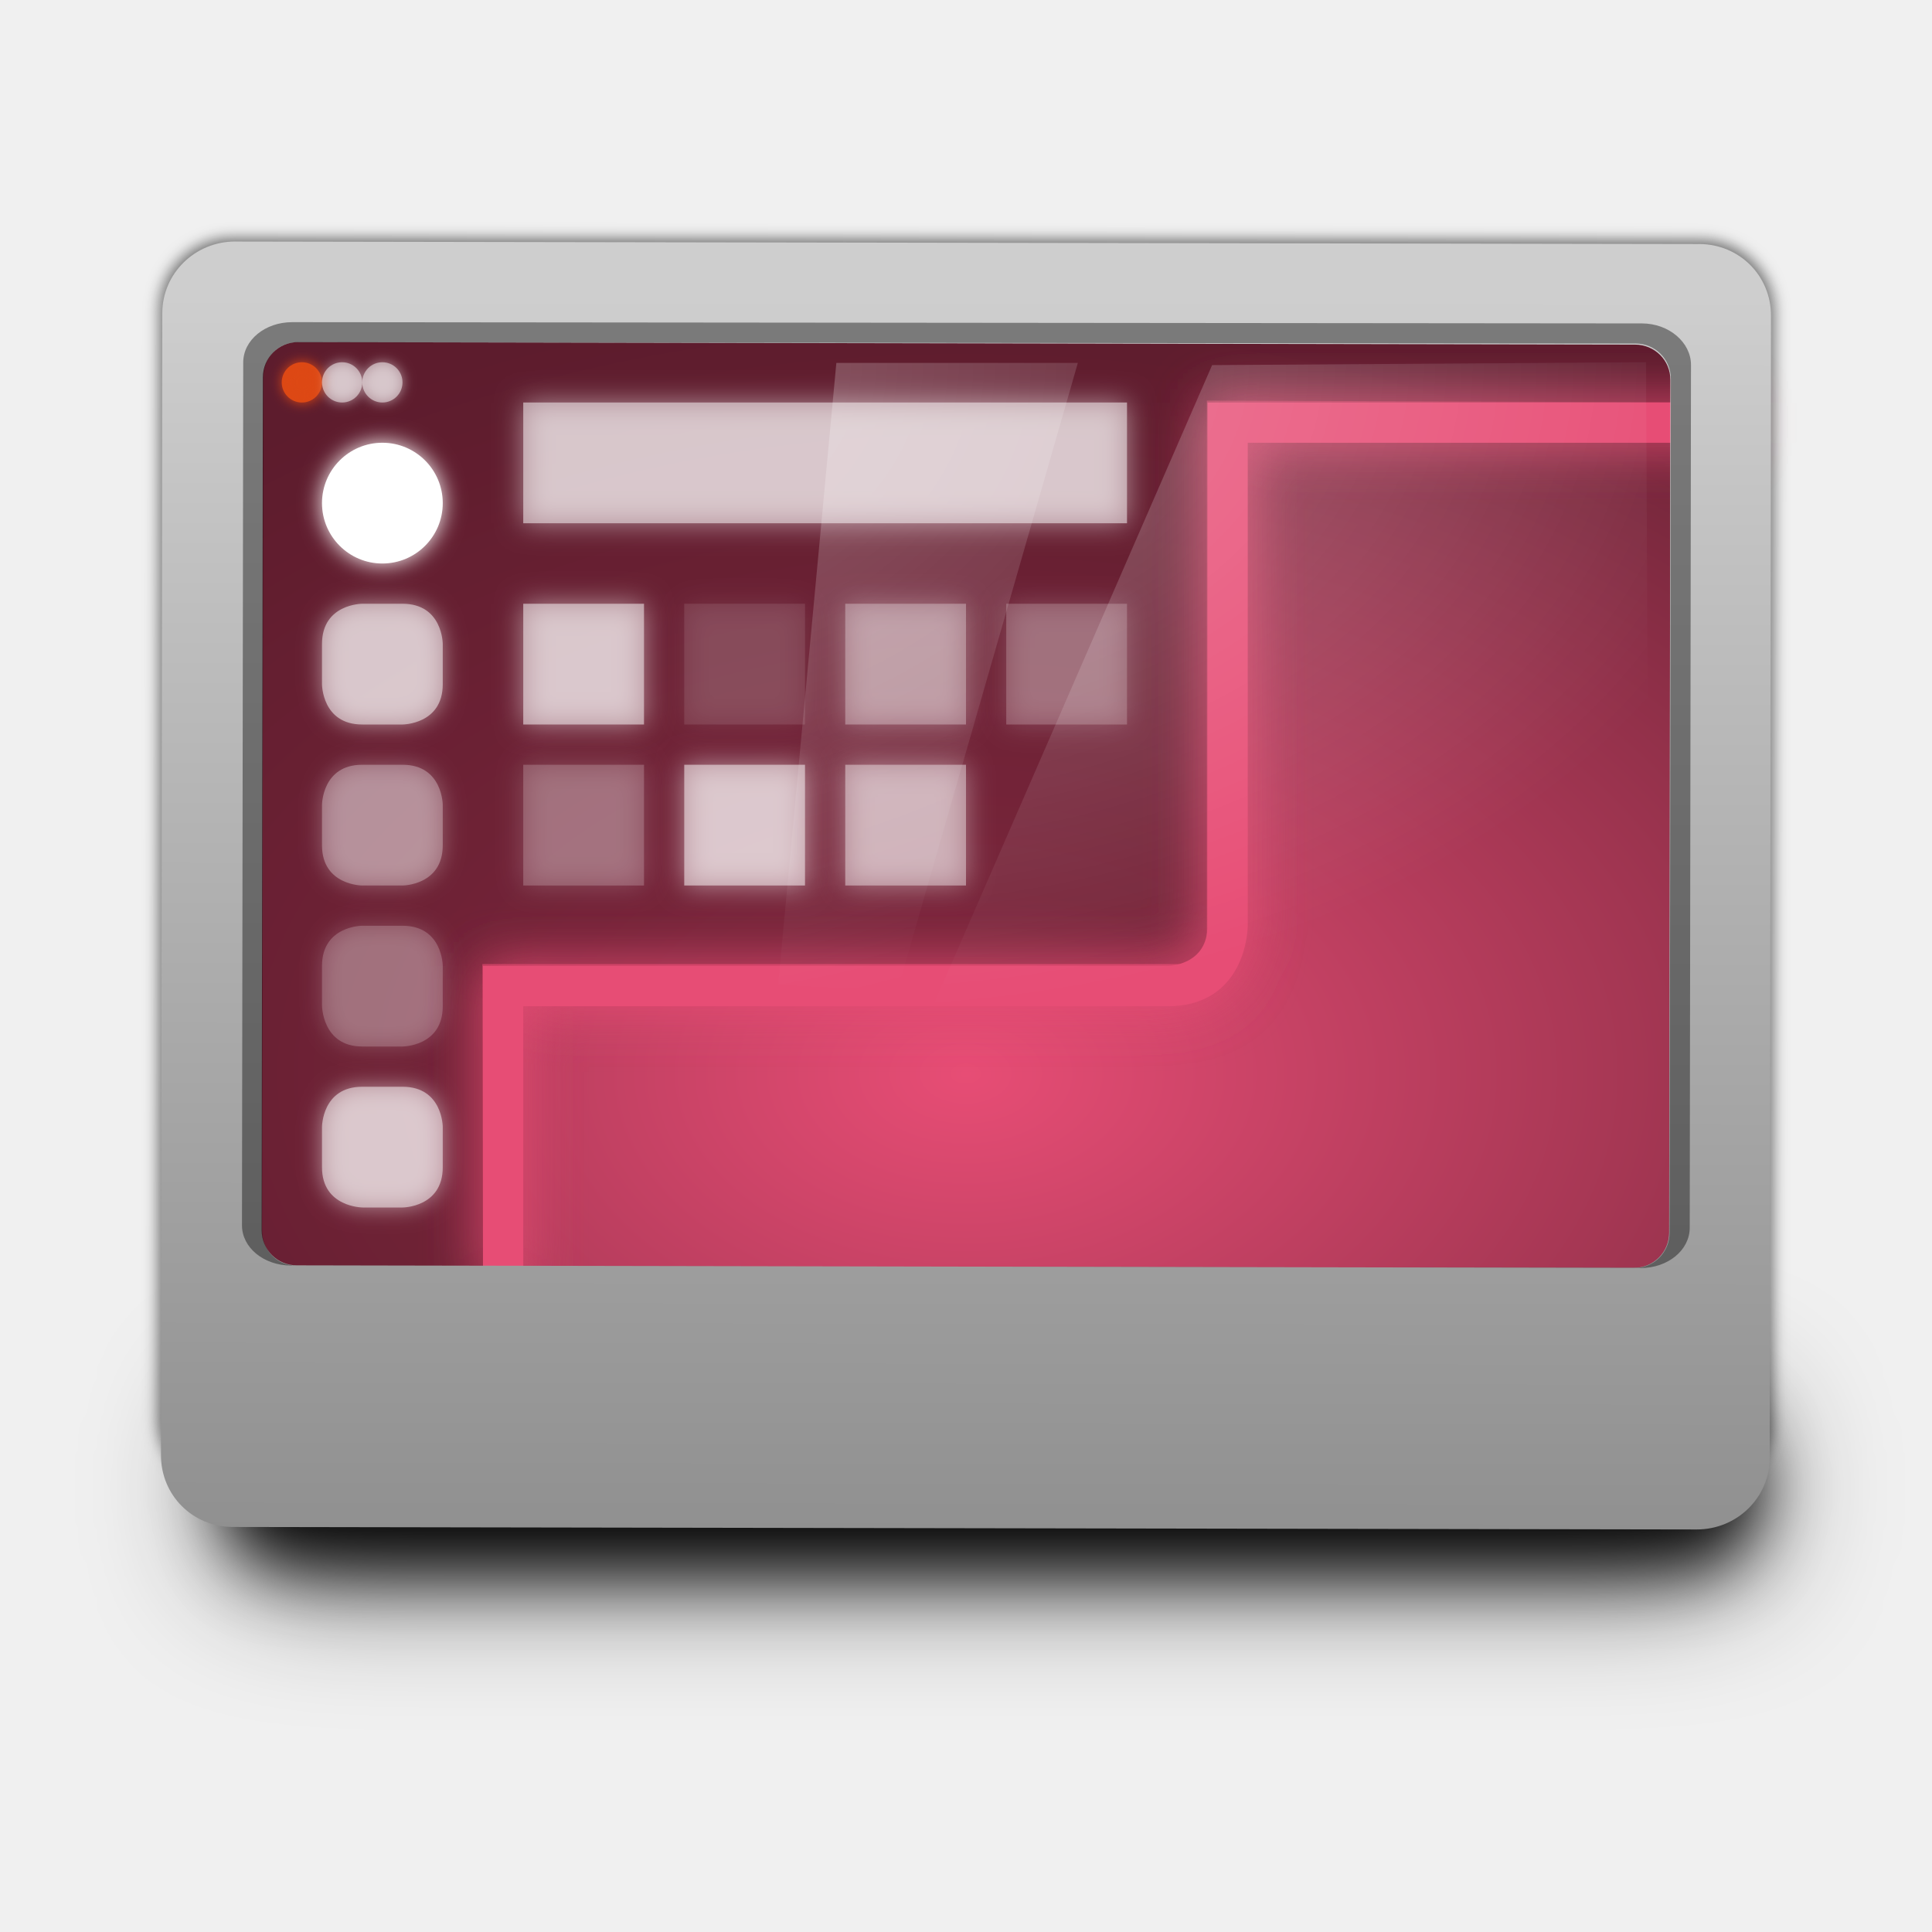
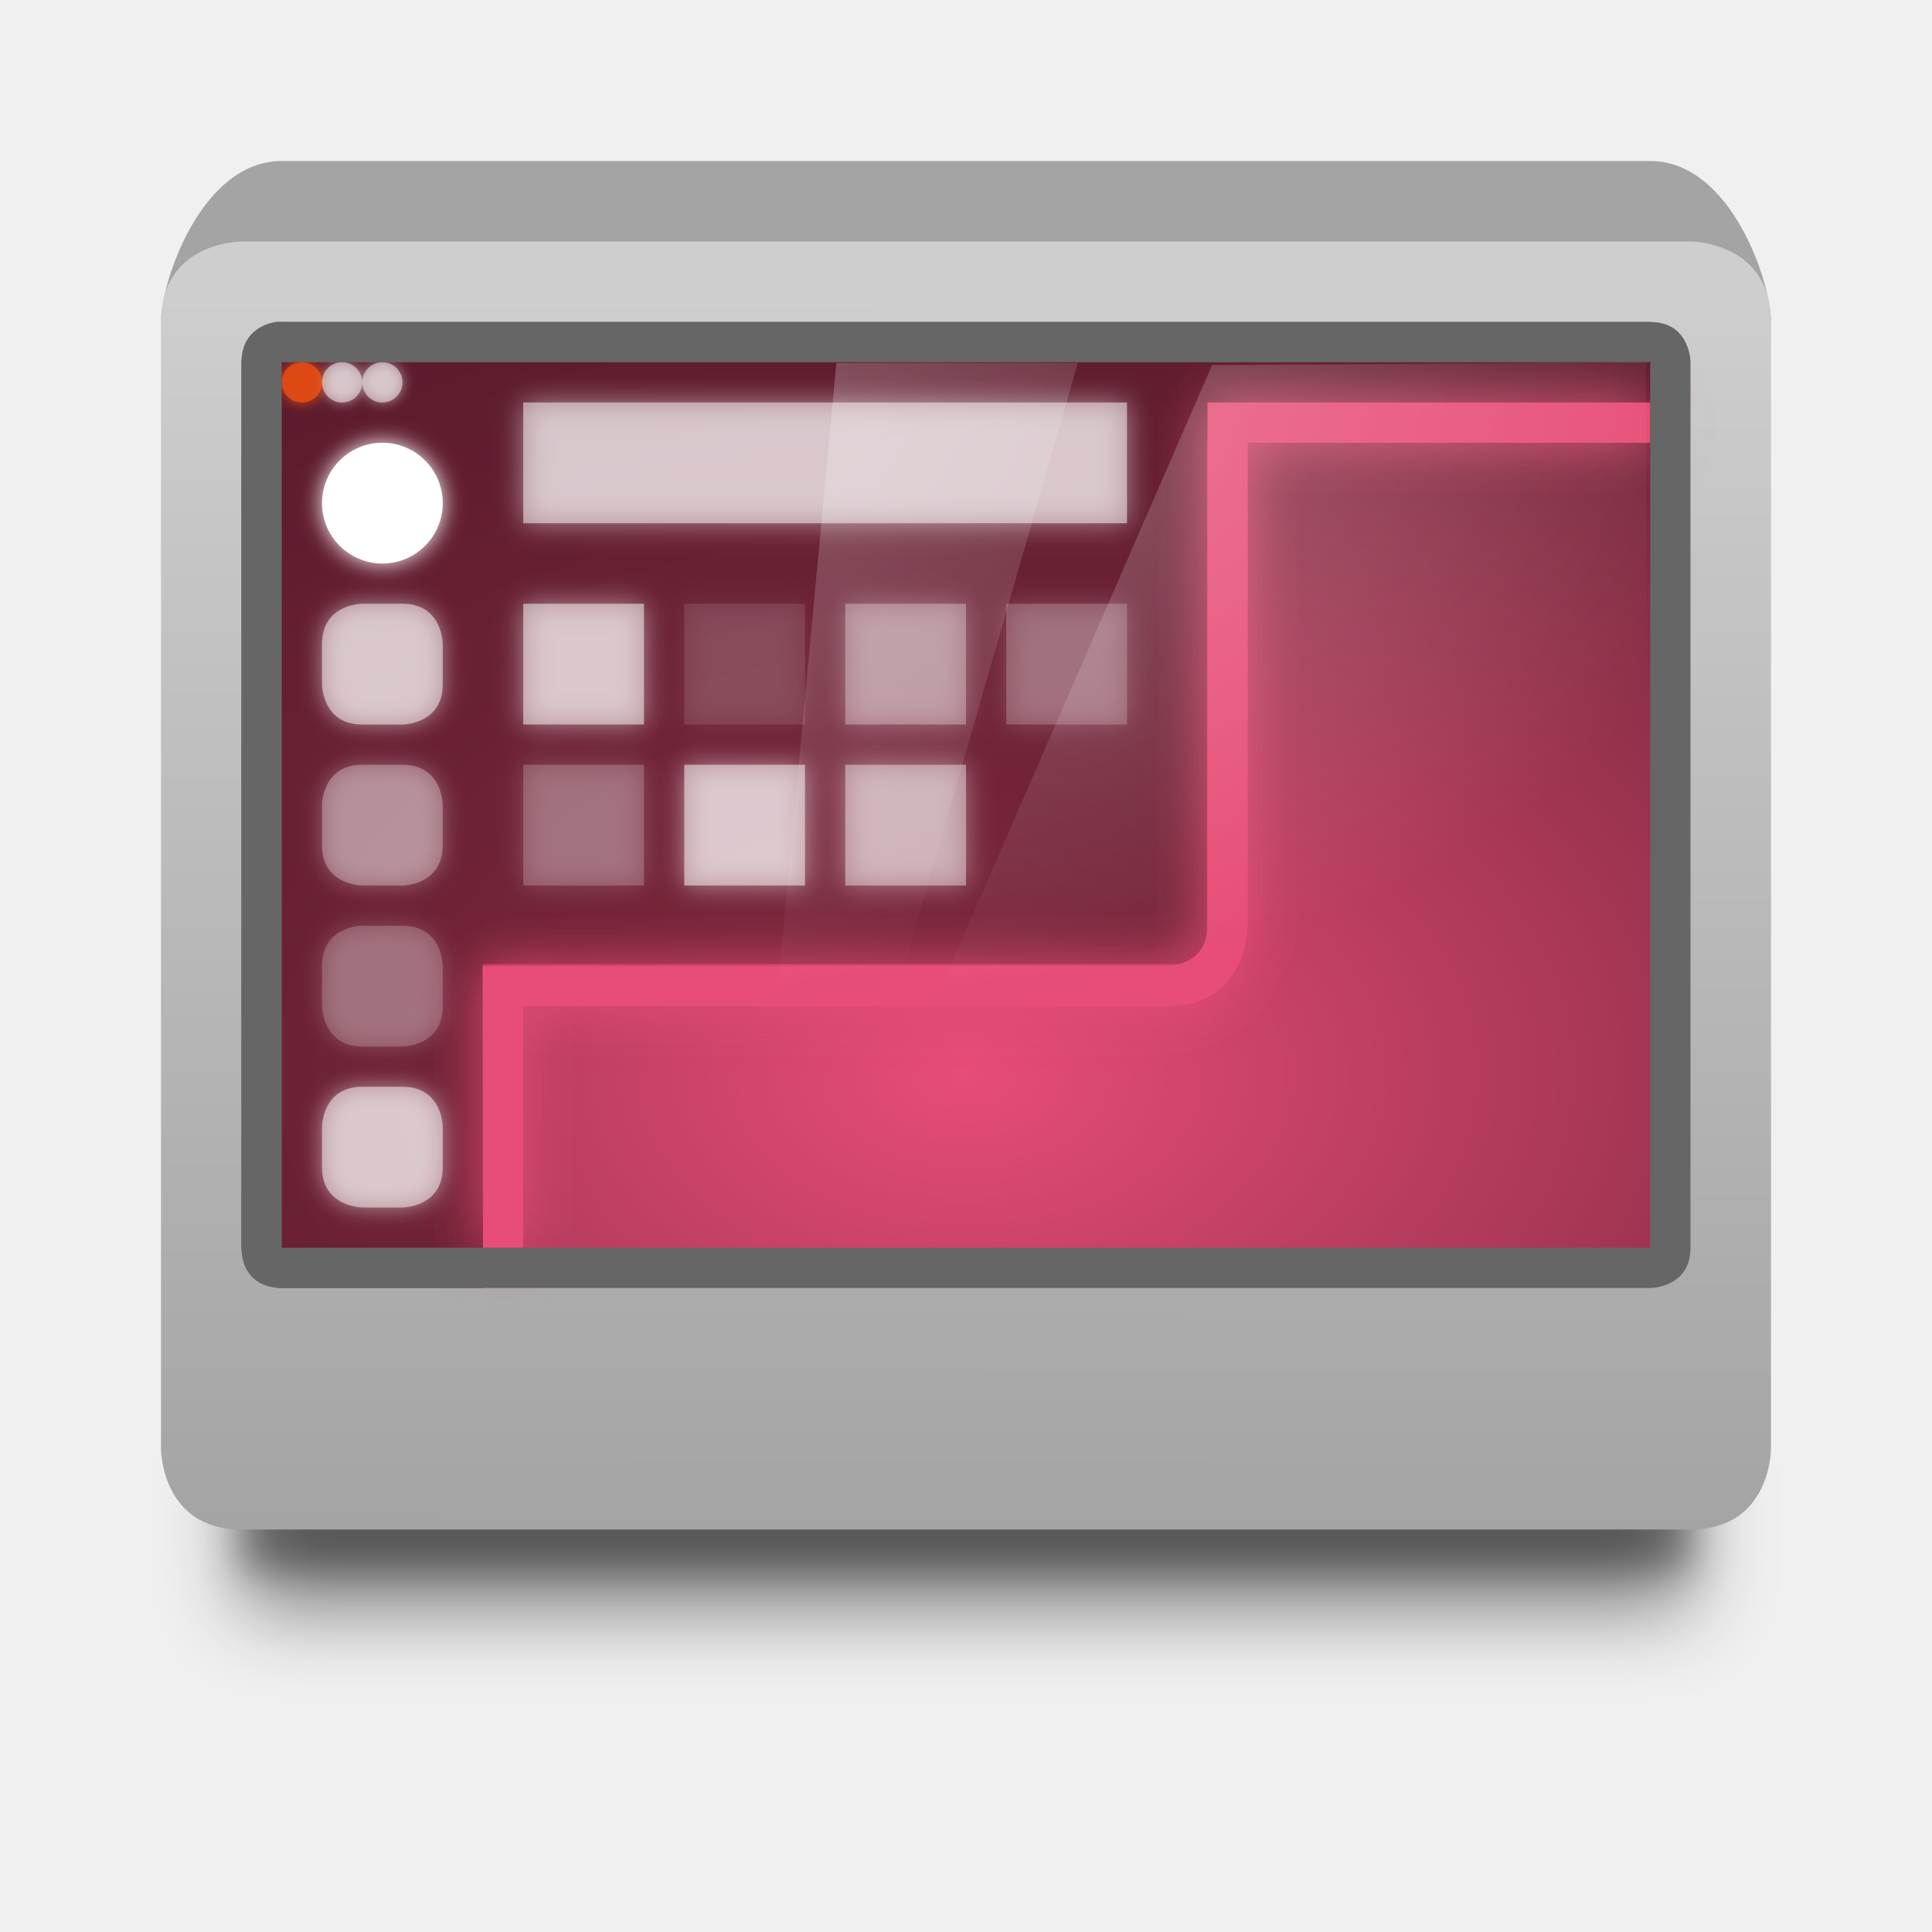
<svg xmlns="http://www.w3.org/2000/svg" xmlns:xlink="http://www.w3.org/1999/xlink" width="48" height="48" id="svg2985" version="1.1">
  <defs id="defs2987">
    <linearGradient id="linearGradient4195">
      <stop id="stop4197" offset="0" style="stop-color:#df5e28;stop-opacity:0.941;" />
      <stop id="stop4199" offset="1" style="stop-color:#1a1716;stop-opacity:0.941" />
    </linearGradient>
-     <filter color-interpolation-filters="sRGB" id="filter11507">
-       <feGaussianBlur stdDeviation="1.056" id="feGaussianBlur11509" />
-     </filter>
    <linearGradient id="linearGradient10954">
      <stop style="stop-color:#909090;stop-opacity:1;" offset="0" id="stop10956" />
      <stop style="stop-color:#cecece;stop-opacity:1" offset="1" id="stop10958" />
    </linearGradient>
    <linearGradient id="linearGradient10938">
      <stop style="stop-color:#dadada;stop-opacity:1" offset="0" id="stop10940" />
      <stop style="stop-color:#f6f6f5;stop-opacity:1" offset="1" id="stop10942" />
    </linearGradient>
    <linearGradient id="linearGradient11438">
      <stop style="stop-color:#babdb6;stop-opacity:1;" offset="0" id="stop11440" />
      <stop style="stop-color:#4a4d46;stop-opacity:1" offset="1" id="stop11442" />
    </linearGradient>
    <linearGradient id="linearGradient10966">
      <stop style="stop-color:#ffffff;stop-opacity:1;" offset="0" id="stop10968" />
      <stop style="stop-color:#f0f0f0;stop-opacity:1" offset="1" id="stop10970" />
    </linearGradient>
    <linearGradient id="linearGradient11473">
      <stop style="stop-color:#e74d75;stop-opacity:1;" offset="0" id="stop11475" />
      <stop id="stop5517" offset="1" style="stop-color:#73263a;stop-opacity:1;" />
    </linearGradient>
    <linearGradient id="linearGradient4788">
      <stop id="stop4790" offset="0" style="stop-color:#ffffff;stop-opacity:1;" />
      <stop id="stop4792" offset="1" style="stop-color:#ffffff;stop-opacity:0;" />
    </linearGradient>
    <radialGradient xlink:href="#linearGradient12771" id="radialGradient12777" cx="144.167" cy="129.174" fx="144.167" fy="129.174" r="97.906" gradientTransform="matrix(1.16579,-0.05054328,0.0329754,0.746793,-28.16094,39.99441)" gradientUnits="userSpaceOnUse" />
    <linearGradient id="linearGradient12771">
      <stop style="stop-color:#ffffff;stop-opacity:1;" offset="0" id="stop12773" />
      <stop style="stop-color:#ffffff;stop-opacity:0;" offset="1" id="stop12775" />
    </linearGradient>
    <radialGradient xlink:href="#linearGradient12771" id="radialGradient3521" cx="144.167" cy="129.174" fx="144.167" fy="129.174" r="97.906" gradientTransform="matrix(1.16579,-0.05054328,0.0329754,0.746793,-28.16094,39.99441)" gradientUnits="userSpaceOnUse" />
    <radialGradient xlink:href="#linearGradient12771" id="radialGradient3529" cx="144.167" cy="129.174" fx="144.167" fy="129.174" r="97.906" gradientTransform="matrix(1.16579,-0.05054328,0.0329754,0.746793,-28.16094,39.99441)" gradientUnits="userSpaceOnUse" />
    <radialGradient xlink:href="#linearGradient12771" id="radialGradient3537" cx="144.167" cy="129.174" fx="144.167" fy="129.174" r="97.906" gradientTransform="matrix(1.16579,-0.05054328,0.0329754,0.746793,-28.16094,39.99441)" gradientUnits="userSpaceOnUse" />
    <radialGradient xlink:href="#linearGradient12771" id="radialGradient3545" cx="144.167" cy="129.174" fx="144.167" fy="129.174" r="97.906" gradientTransform="matrix(1.16579,-0.05054328,0.0329754,0.746793,-28.16094,39.99441)" gradientUnits="userSpaceOnUse" />
    <radialGradient xlink:href="#linearGradient12771" id="radialGradient3553" cx="144.167" cy="129.174" fx="144.167" fy="129.174" r="97.906" gradientTransform="matrix(1.16579,-0.05054328,0.0329754,0.746793,-28.16094,39.99441)" gradientUnits="userSpaceOnUse" />
    <radialGradient xlink:href="#linearGradient12771" id="radialGradient3561" cx="144.167" cy="129.174" fx="144.167" fy="129.174" r="97.906" gradientTransform="matrix(1.16579,-0.05054328,0.0329754,0.746793,-28.16094,39.99441)" gradientUnits="userSpaceOnUse" />
    <radialGradient xlink:href="#linearGradient12771" id="radialGradient3569" cx="144.167" cy="129.174" fx="144.167" fy="129.174" r="97.906" gradientTransform="matrix(1.16579,-0.05054328,0.0329754,0.746793,-28.16094,39.99441)" gradientUnits="userSpaceOnUse" />
    <radialGradient xlink:href="#linearGradient12771" id="radialGradient3577" cx="144.167" cy="129.174" fx="144.167" fy="129.174" r="97.906" gradientTransform="matrix(1.16579,-0.05054328,0.0329754,0.746793,-28.16094,39.99441)" gradientUnits="userSpaceOnUse" />
    <radialGradient xlink:href="#linearGradient12771" id="radialGradient3585" cx="144.167" cy="129.174" fx="144.167" fy="129.174" r="97.906" gradientTransform="matrix(1.16579,-0.05054328,0.0329754,0.746793,-28.16094,39.99441)" gradientUnits="userSpaceOnUse" />
    <radialGradient xlink:href="#linearGradient12771" id="radialGradient3593" cx="144.167" cy="129.174" fx="144.167" fy="129.174" r="97.906" gradientTransform="matrix(1.16579,-0.05054328,0.0329754,0.746793,-28.16094,39.99441)" gradientUnits="userSpaceOnUse" />
    <radialGradient xlink:href="#linearGradient12771" id="radialGradient3601" cx="144.167" cy="129.174" fx="144.167" fy="129.174" r="97.906" gradientTransform="matrix(1.16579,-0.05054328,0.0329754,0.746793,-28.16094,39.99441)" gradientUnits="userSpaceOnUse" />
    <radialGradient r="97.906" fy="129.174" fx="144.167" cy="129.174" cx="144.167" gradientTransform="matrix(1.16579,-0.05054328,0.0329754,0.746793,-28.16094,39.99441)" gradientUnits="userSpaceOnUse" id="radialGradient3665" xlink:href="#linearGradient12771" />
    <radialGradient xlink:href="#linearGradient10966" id="radialGradient3348" gradientUnits="userSpaceOnUse" gradientTransform="matrix(0.1709132,2.3948575e-4,-1.885288e-4,0.1345469,-0.8241495,18.42583)" cx="149.565" cy="258.761" fx="149.565" fy="258.761" r="116.231" />
    <linearGradient xlink:href="#linearGradient10938" id="linearGradient3355" gradientUnits="userSpaceOnUse" gradientTransform="matrix(0.1760192,0,0,0.1798063,-1.587065,12.33736)" x1="134.833" y1="68.529" x2="171.903" y2="206.876" />
    <linearGradient xlink:href="#linearGradient11438" id="linearGradient3357" gradientUnits="userSpaceOnUse" x1="184.951" y1="149.21" x2="185.071" y2="236.397" gradientTransform="matrix(0.1798054,0,0,0.1798054,-0.6386018,10.85333)" />
    <radialGradient xlink:href="#linearGradient12771" id="radialGradient3387" gradientUnits="userSpaceOnUse" gradientTransform="matrix(1.16579,-0.05054328,0.0329754,0.746793,-28.16094,39.99441)" cx="144.167" cy="129.174" fx="144.167" fy="129.174" r="97.906" />
    <radialGradient xlink:href="#linearGradient4788" id="radialGradient3404" gradientUnits="userSpaceOnUse" gradientTransform="matrix(-1.824376,0.00876531,-0.00620867,-1.307801,609.5291,98.0673)" cx="326.021" cy="58" fx="326.021" fy="58" r="12.5" />
    <radialGradient xlink:href="#linearGradient4788" id="radialGradient3407" gradientUnits="userSpaceOnUse" gradientTransform="matrix(-1.888202,0.00857771,-0.00642588,-1.279811,636.8603,96.52335)" cx="326.021" cy="58" fx="326.021" fy="58" r="12.5" />
    <radialGradient xlink:href="#linearGradient11473" id="radialGradient4014" gradientUnits="userSpaceOnUse" gradientTransform="matrix(0.2708409,0,0,0.1777665,-16.45829,8.840227)" cx="149.565" cy="190.137" fx="149.565" fy="190.137" r="108.515" />
    <linearGradient xlink:href="#linearGradient10954" id="linearGradient4020" gradientUnits="userSpaceOnUse" gradientTransform="matrix(0.1696838,2.3939518e-4,-2.3776336e-4,0.1708486,-1.344677,13.52782)" x1="141.315" y1="237.286" x2="141.315" y2="57.029" />
    <radialGradient xlink:href="#linearGradient4195-5" id="radialGradient3889" gradientUnits="userSpaceOnUse" gradientTransform="matrix(0.2031251,-0.08812329,0.1236326,0.3357866,-42.38554,-18.85971)" cx="189.702" cy="230.104" fx="189.702" fy="230.104" r="108.515" />
    <linearGradient id="linearGradient4195-5">
      <stop id="stop4197-5" offset="0" style="stop-color:#ff5200;stop-opacity:1;" />
      <stop id="stop4199-9" offset="1" style="stop-color:#1a1716;stop-opacity:0.941" />
    </linearGradient>
    <filter id="filter3866">
      <feGaussianBlur stdDeviation="0.688" id="feGaussianBlur3868" />
    </filter>
    <filter color-interpolation-filters="sRGB" id="filter4015" x="-0.36" width="1.72" y="-0.36" height="1.72">
      <feGaussianBlur stdDeviation="0.75" id="feGaussianBlur4017" />
    </filter>
    <filter color-interpolation-filters="sRGB" id="filter4025" x="-0.36" width="1.72" y="-0.36" height="1.72">
      <feGaussianBlur stdDeviation="0.75" id="feGaussianBlur4027" />
    </filter>
    <filter color-interpolation-filters="sRGB" id="filter4035" x="-0.36" width="1.72" y="-0.36" height="1.72">
      <feGaussianBlur stdDeviation="0.75" id="feGaussianBlur4037" />
    </filter>
-     <filter color-interpolation-filters="sRGB" id="filter11490-5-0-4" x="-0.107" width="1.214" y="-1.352" height="3.703">
-       <feGaussianBlur stdDeviation="1.83" id="feGaussianBlur11492-5-8-1" />
-     </filter>
-     <filter color-interpolation-filters="sRGB" id="filter11472-2-8-1" x="-0.052" width="1.104" y="-0.655" height="2.311">
-       <feGaussianBlur stdDeviation="0.887" id="feGaussianBlur11474-3-4-5" />
-     </filter>
    <filter id="filter4054" x="-0.27" width="1.54" y="-0.27" height="1.54">
      <feGaussianBlur stdDeviation="0.338" id="feGaussianBlur4056" />
    </filter>
    <filter id="filter4058" x="-0.27" width="1.54" y="-0.27" height="1.54">
      <feGaussianBlur stdDeviation="0.338" id="feGaussianBlur4060" />
    </filter>
    <filter id="filter4062" x="-0.27" width="1.54" y="-0.27" height="1.54">
      <feGaussianBlur stdDeviation="0.338" id="feGaussianBlur4064" />
    </filter>
    <filter id="filter4066" x="-0.27" width="1.54" y="-0.27" height="1.54">
      <feGaussianBlur stdDeviation="0.338" id="feGaussianBlur4068" />
    </filter>
    <filter id="filter4070" x="-0.27" width="1.54" y="-0.27" height="1.54">
      <feGaussianBlur stdDeviation="0.338" id="feGaussianBlur4072" />
    </filter>
    <filter id="filter4074" x="-0.27" width="1.54" y="-0.27" height="1.54">
      <feGaussianBlur stdDeviation="0.338" id="feGaussianBlur4076" />
    </filter>
    <filter id="filter4078" x="-0.27" width="1.54" y="-0.27" height="1.54">
      <feGaussianBlur stdDeviation="0.338" id="feGaussianBlur4080" />
    </filter>
    <filter id="filter4082" x="-0.054" width="1.108" y="-0.27" height="1.54">
      <feGaussianBlur stdDeviation="0.338" id="feGaussianBlur4084" />
    </filter>
    <filter id="filter4096" x="-0.22" width="1.44" y="-0.22" height="1.44">
      <feGaussianBlur stdDeviation="0.183" id="feGaussianBlur4098" />
    </filter>
    <filter id="filter4100" x="-0.22" width="1.44" y="-0.22" height="1.44">
      <feGaussianBlur stdDeviation="0.275" id="feGaussianBlur4102" />
    </filter>
    <filter id="filter4104" x="-0.22" width="1.44" y="-0.22" height="1.44">
      <feGaussianBlur stdDeviation="0.275" id="feGaussianBlur4106" />
    </filter>
    <filter id="filter4108" x="-0.22" width="1.44" y="-0.22" height="1.44">
      <feGaussianBlur stdDeviation="0.275" id="feGaussianBlur4110" />
    </filter>
    <filter id="filter4112" x="-0.22" width="1.44" y="-0.22" height="1.44">
      <feGaussianBlur stdDeviation="0.275" id="feGaussianBlur4114" />
    </filter>
+     <filter color-interpolation-filters="sRGB" id="filter6306" x="-0.067" width="1.133" y="-0.6" height="2.2">
+       <feGaussianBlur stdDeviation="1" id="feGaussianBlur6308" />
+     </filter>
+     <filter color-interpolation-filters="sRGB" id="filter6294" x="-0.032" width="1.063" y="-0.57" height="2.14">
+       <feGaussianBlur stdDeviation="0.475" id="feGaussianBlur6296" />
+     </filter>
+     <linearGradient xlink:href="#linearGradient10954-4" id="linearGradient4020-4" gradientUnits="userSpaceOnUse" gradientTransform="matrix(0.1696838,2.3939518e-4,-2.3776336e-4,0.1708486,-1.344677,13.52782)" x1="141.315" y1="237.286" x2="141.315" y2="57.029" />
+     <linearGradient id="linearGradient10954-4">
+       <stop style="stop-color:#a4a4a4;stop-opacity:1;" offset="0" id="stop10956-8" />
+       <stop style="stop-color:#cecece;stop-opacity:1" offset="1" id="stop10958-8" />
+     </linearGradient>
  </defs>
  <g id="layer1" transform="translate(0,-16)">
-     <g id="g3990">
-       <rect transform="matrix(0.9216359,0,0,1,2.480738,-0.248838)" ry="1.625" rx="1.763" y="51.606" x="3.438" height="3.25" width="41.125" id="rect11476" style="color:#000000;fill:#000000;fill-opacity:1;fill-rule:nonzero;stroke:none;stroke-width:1;marker:none;visibility:visible;display:inline;overflow:visible;filter:url(#filter11490-5-0-4);enable-background:accumulate" />
-       <rect transform="matrix(0.9254159,0,0,1.065246,1.464686,-3.855101)" style="color:#000000;fill:#000000;fill-opacity:1;fill-rule:nonzero;stroke:none;stroke-width:1;marker:none;visibility:visible;display:inline;overflow:visible;filter:url(#filter11472-2-8-1);enable-background:accumulate" id="rect11446" width="41.125" height="3.25" x="4.437" y="51.731" rx="1.756" ry="1.525" />
-     </g>
-     <rect transform="matrix(0.1702639,2.3308569e-4,-2.3857596e-4,0.1663457,-1.431396,13.67281)" ry="10.788" rx="10.54" y="49.529" x="31.815" height="187" width="235.5" id="rect10522" style="opacity:0.556;color:#000000;fill:#000000;fill-opacity:1;fill-rule:nonzero;stroke:none;stroke-width:2;marker:none;visibility:visible;display:inline;overflow:visible;filter:url(#filter11507);enable-background:accumulate" />
+     <rect ry="0" y="52" x="6" height="4" width="36" id="rect6310" style="opacity:0.45;fill:#000000;fill-opacity:1;fill-rule:nonzero;stroke:none;filter:url(#filter6306)" />
+     <rect ry="1" rx="0" y="53" x="6" height="2" width="36" id="rect6312" style="opacity:0.35;fill:#000000;fill-opacity:1;fill-rule:nonzero;stroke:none;filter:url(#filter6294)" />
+     <path style="fill:#a4a4a4;fill-opacity:1;stroke:none;display:inline;enable-background:new" d="m 41,20 c 2,0 3,3 3,4 0,-0.554 -1,-1 -1,-1 l -38,0 c 0,0 -1,0.446 -1,1 0,-1 1,-4 3,-4 z" id="path6314" />
+     <path id="path6316" d="m 6,22 c 0,0 -2,0 -2,2 l 0,28 c 0,0 0,2 2,2 l 36,0 c 2,0 2,-2 2,-2 l 0,-28 c 0,-2 -2,-2 -2,-2 z" style="color:#000000;fill:url(#linearGradient4020-4);fill-opacity:1;fill-rule:nonzero;stroke:none;stroke-width:2;marker:none;visibility:visible;display:inline;overflow:visible;enable-background:accumulate" />
    <rect transform="matrix(0.999999,0.00141561,-0.00138697,0.999999,0,0)" ry="0.877" rx="0.872" y="24.489" x="6.565" height="22.953" width="34.971" id="rect10538" style="color:#000000;fill:url(#radialGradient4014);fill-opacity:1;fill-rule:nonzero;stroke:none;stroke-width:2;marker:none;visibility:visible;display:inline;overflow:visible;enable-background:accumulate" />
-     <path style="opacity:0.5;fill:#c4385c;fill-opacity:1;stroke:none" d="m 6,23 c -0.483,0 -1.013,0.762 -1,1 l 0,23 c 0,0.477 0.517,1 1,1 l 3,0 L 12,48 l 0,-8 18,0 0,-14 13,0 0,-3 -34,0 z" id="rect3064" />
-     <path style="opacity:0.4;fill:#000000;fill-opacity:1;stroke:none" d="m 7,23 c -0.483,0 -1.013,0.762 -1,1 l 0,23 c 0,0.477 0.517,1 1,1 L 12,48 l 0,0 -0.016,-8.047 18,0 0,-14 13.016,0.047 0,-3 -33,0 z" id="path3849" />
-     <path transform="translate(0,16)" id="path3864" d="m 30,10 0,13 c 0,1 -1,1 -1,1 l -17,0 0,1 0,7 1,0 0,-7 16,0 c 2,0 2,-2 2,-2 l 0,-12 12,0 0,-1 z" style="fill:#e74d75;fill-opacity:1;stroke:none;filter:url(#filter3866)" />
-     <path style="fill:#e74d75;fill-opacity:1;stroke:none" d="m 30,10 0,13 c 0,1 -1,1 -1,1 l -17,0 0,1 0,7 1,0 0,-7 16,0 c 2,0 2,-2 2,-2 l 0,-12 12,0 0,-1 z" id="path3059" transform="translate(0,16)" />
-     <path style="color:#000000;fill:url(#linearGradient4020);fill-opacity:1;fill-rule:nonzero;stroke:none;stroke-width:2;marker:none;visibility:visible;display:inline;overflow:visible;enable-background:accumulate" d="m 5.844,22 c -0.994,-0.001 -1.811,0.787 -1.812,1.781 L 4,52.156 c -0.001,0.994 0.787,1.78 1.781,1.781 l 36.375,0.062 c 0.994,0.001 1.811,-0.787 1.812,-1.781 L 44,23.844 c 0.001,-0.994 -0.787,-1.78 -1.781,-1.781 l -36.375,-0.062 z m 1.562,2.5 33.219,0.062 c 0.483,6.84e-4 0.876,0.389 0.875,0.875 l -0.031,21.188 c -6.74e-4,0.486 -0.392,0.876 -0.875,0.875 L 7.375,47.437 C 6.892,47.437 6.499,47.048 6.5,46.562 l 0.031,-21.188 c 6.74e-4,-0.486 0.392,-0.876 0.875,-0.875 z" id="rect10524" />
-     <path style="opacity:0.4;color:#000000;fill:#000000;fill-opacity:1;fill-rule:nonzero;stroke:none;stroke-width:2;marker:none;visibility:visible;display:inline;overflow:visible;enable-background:accumulate" d="m 7.262,24.004 c -0.676,-9.51e-4 -1.218,0.444 -1.219,1 l -0.031,21.438 c -7.77e-4,0.556 0.543,0.999 1.219,1 l 0.125,0 c -0.483,-6.84e-4 -0.844,-0.389 -0.844,-0.875 l 0.031,-21.188 c 6.74e-4,-0.486 0.361,-0.876 0.844,-0.875 l 33.25,0.031 c 0.483,6.84e-4 0.876,0.389 0.875,0.875 l -0.031,21.219 c -6.74e-4,0.486 -0.392,0.876 -0.875,0.875 l 0.156,0 c 0.676,9.5e-4 1.218,-0.444 1.219,-1 l 0.031,-21.438 c 7.77e-4,-0.556 -0.543,-1.03 -1.219,-1.031 l -33.531,-0.031 z" id="rect10528" />
+     <path style="opacity:0.5;fill:#c4385c;fill-opacity:1;stroke:none" d="m 7,24 c -0.483,0 -1.013,0.762 -1,1 L 6,47 c 4.7e-6,0.477 0.517,1 1,1 L 9,48 12,48 12,40 30,40 30,26 41,26 41,24 9,24 z" id="rect3064" />
+     <path style="opacity:0.4;fill:#000000;fill-opacity:1;stroke:none" d="m 7,24 c -0.483,10e-7 -1.013,0.762 -1,1 l 0,22 c 0,0.477 0.517,1 1,1 L 12,48 l 0,0 -0.016,-8.047 18,0 0,-13 L 41,27 41,24 10,24 z" id="path3849" />
+     <path transform="translate(0,16)" id="path3864" d="m 30,10 0,13 c 0,1 -1,1 -1,1 l -17,0 0,1 0,6 1,0 0,-6 16,0 c 2,0 2,-2 2,-2 l 0,-12 10,0 0,-1 z" style="fill:#e74d75;fill-opacity:1;stroke:none;filter:url(#filter3866)" />
+     <path style="fill:#e74d75;fill-opacity:1;stroke:none" d="m 30,10 0,13 c 0,1 -1,1 -1,1 l -17,0 0,1 0,6 1,0 0,-6 16,0 c 2,0 2,-2 2,-2 l 0,-12 10,0 0,-1 z" id="path3059" transform="translate(0,16)" />
    <rect style="fill:none;fill-opacity:1;stroke:none" id="rect4189" width="16.705" height="23.776" x="6.718" y="7.253" rx="0.872" ry="0.877" transform="translate(0,16)" />
    <rect y="35" x="-20" height="3" width="3" id="rect4014" style="opacity:0.5;fill:#ffffff;fill-opacity:1;stroke:none" transform="scale(-1,1)" />
    <rect y="31" x="13" height="3" width="3" id="rect3998" style="opacity:0.5;fill:#ffffff;fill-opacity:1;stroke:none" />
    <rect y="35" x="-16" height="3" width="3" id="rect4016" style="opacity:0.2;fill:#ffffff;fill-opacity:1;stroke:none" transform="scale(-1,1)" />
    <rect y="31" x="17" height="3" width="3" id="rect4002" style="opacity:0.1;fill:#ffffff;fill-opacity:1;stroke:none" />
    <rect y="31" x="-28" height="3" width="3" id="rect4018" style="opacity:0.2;fill:#ffffff;fill-opacity:1;stroke:none" transform="scale(-1,1)" />
    <rect y="31" x="21" height="3" width="3" id="rect4006" style="opacity:0.3;fill:#ffffff;fill-opacity:1;stroke:none" />
    <rect y="35" x="-24" height="3" width="3" id="rect4023" style="opacity:0.4;fill:#ffffff;fill-opacity:1;stroke:none" transform="scale(-1,1)" />
    <rect style="opacity:0.5;fill:#ffffff;fill-opacity:1;stroke:none" id="rect3954" width="15" height="3" x="13" y="26" />
-     <path style="fill:#ffffff;fill-opacity:1;stroke:none" id="path3956" d="m 5,20 a 1,1 0 1 1 -2,0 1,1 0 1 1 2,0 z" transform="matrix(1.5,0,0,1.5,3.5,-1.5)" />
+     <path style="fill:#ffffff;fill-opacity:1;stroke:none" id="path3956" d="m 5,20 c 0,0.552 -0.448,1 -1,1 -0.552,0 -1,-0.448 -1,-1 0,-0.552 0.448,-1 1,-1 0.552,0 1,0.448 1,1 z" transform="matrix(1.5,0,0,1.5,3.5,-1.5)" />
    <path transform="matrix(0.2,0,0,0.2,-4,21.4)" d="M 60,20.5 C 60,21.881 58.881,23 57.5,23 56.119,23 55,21.881 55,20.5 55,19.119 56.119,18 57.5,18 c 1.381,0 2.5,1.119 2.5,2.5 z" id="path3979" style="fill:#dd4814;fill-opacity:1;stroke:none" />
    <path style="fill:#ffffff;fill-opacity:1;stroke:none;filter:url(#filter4015);opacity:0.5" id="path4009" d="M 60,20.5 C 60,21.881 58.881,23 57.5,23 56.119,23 55,21.881 55,20.5 55,19.119 56.119,18 57.5,18 c 1.381,0 2.5,1.119 2.5,2.5 z" transform="matrix(0.2,0,0,0.2,-2.988738,21.4)" />
    <path style="fill:#dd4814;fill-opacity:1;stroke:none;filter:url(#filter4035)" id="path4029" d="M 60,20.5 C 60,21.881 58.881,23 57.5,23 56.119,23 55,21.881 55,20.5 55,19.119 56.119,18 57.5,18 c 1.381,0 2.5,1.119 2.5,2.5 z" transform="matrix(0.2,0,0,0.2,-3.988738,21.4)" />
    <path transform="matrix(0.2,0,0,0.2,-3,21.4)" d="M 60,20.5 C 60,21.881 58.881,23 57.5,23 56.119,23 55,21.881 55,20.5 55,19.119 56.119,18 57.5,18 c 1.381,0 2.5,1.119 2.5,2.5 z" id="path4005" style="fill:#ffffff;fill-opacity:1;stroke:none;opacity:0.5" />
    <path transform="matrix(0.2,0,0,0.2,-1.988738,21.4)" d="M 60,20.5 C 60,21.881 58.881,23 57.5,23 56.119,23 55,21.881 55,20.5 55,19.119 56.119,18 57.5,18 c 1.381,0 2.5,1.119 2.5,2.5 z" id="path4019" style="fill:#ffffff;fill-opacity:1;stroke:none;filter:url(#filter4025);opacity:0.5" />
    <path style="fill:#ffffff;fill-opacity:1;stroke:none;opacity:0.5" id="path4007" d="M 60,20.5 C 60,21.881 58.881,23 57.5,23 56.119,23 55,21.881 55,20.5 55,19.119 56.119,18 57.5,18 c 1.381,0 2.5,1.119 2.5,2.5 z" transform="matrix(0.2,0,0,0.2,-2,21.4)" />
    <path style="opacity:0.5;fill:#ffffff;fill-opacity:1;stroke:none" d="m 8,32 c 0,-1 1,-1 1,-1 l 1,0 c 1,0 1,1 1,1 l 0,1 c 0,1 -1,1 -1,1 L 9,34 C 8,34 8,33 8,33 z" id="rect3922" />
    <path style="opacity:0.3;fill:#ffffff;fill-opacity:1;stroke:none" d="m 9,35 1,0 c 1,0 1,1 1,1 l 0,1 c 0,1 -1,1 -1,1 l -1,0 c 0,0 -1,0 -1,-1 l 0,-1 c 0,0 0,-1 1,-1 z" id="rect3924" />
    <path style="opacity:0.2;fill:#ffffff;fill-opacity:1;stroke:none" d="m 8,40 c 0,-1 1,-1 1,-1 l 1,0 c 1,0 1,1 1,1 l 0,1 c 0,1 -1,1 -1,1 L 9,42 C 8,42 8,40.975 8,40.975 z" id="rect3926" />
    <path style="opacity:0.5;fill:#ffffff;fill-opacity:1;stroke:none" d="m 9,43 1,0 c 1,0 1,1 1,1 l 0,1 c 0,1 -1,1 -1,1 L 9.016,46 C 9.016,46 8,46 8,45 l 0,-1 c 0,0 0,-1 1,-1 z" id="rect3928" />
    <path style="opacity:0.3;fill:url(#radialGradient3407);fill-opacity:1;stroke:none;display:inline;enable-background:new" d="M 30.115,25.071 40.895,25 41,45.909 21,46 z" id="path10590" />
    <rect transform="scale(-1,1)" style="opacity:0.5;fill:#ffffff;fill-opacity:1;stroke:none;filter:url(#filter4054)" id="rect3237" width="3" height="3" x="-20" y="35" />
    <rect style="opacity:0.5;fill:#ffffff;fill-opacity:1;stroke:none;filter:url(#filter4058)" id="rect3239" width="3" height="3" x="13" y="31" />
    <rect transform="scale(-1,1)" style="opacity:0.2;fill:#ffffff;fill-opacity:1;stroke:none;filter:url(#filter4062)" id="rect3241" width="3" height="3" x="-16" y="35" />
    <rect style="opacity:0.1;fill:#ffffff;fill-opacity:1;stroke:none;filter:url(#filter4066)" id="rect3243" width="3" height="3" x="17" y="31" />
    <rect transform="scale(-1,1)" style="opacity:0.2;fill:#ffffff;fill-opacity:1;stroke:none;filter:url(#filter4070)" id="rect3245" width="3" height="3" x="-28" y="31" />
    <rect style="opacity:0.3;fill:#ffffff;fill-opacity:1;stroke:none;filter:url(#filter4074)" id="rect3247" width="3" height="3" x="21" y="31" />
    <rect transform="scale(-1,1)" style="opacity:0.4;fill:#ffffff;fill-opacity:1;stroke:none;filter:url(#filter4078)" id="rect3249" width="3" height="3" x="-24" y="35" />
    <rect y="26" x="13" height="3" width="15" id="rect3251" style="opacity:0.5;fill:#ffffff;fill-opacity:1;stroke:none;filter:url(#filter4082)" />
-     <path transform="matrix(1.5,0,0,1.5,3.5,-1.5)" d="m 5,20 a 1,1 0 1 1 -2,0 1,1 0 1 1 2,0 z" id="path4086" style="fill:#ffffff;fill-opacity:1;stroke:none;filter:url(#filter4096)" />
+     <path transform="matrix(1.5,0,0,1.5,3.5,-1.5)" d="m 5,20 c 0,0.552 -0.448,1 -1,1 -0.552,0 -1,-0.448 -1,-1 0,-0.552 0.448,-1 1,-1 0.552,0 1,0.448 1,1 z" id="path4086" style="fill:#ffffff;fill-opacity:1;stroke:none;filter:url(#filter4096)" />
    <path id="path4088" d="m 8,32 c 0,-1 1,-1 1,-1 l 1,0 c 1,0 1,1 1,1 l 0,1 c 0,1 -1,1 -1,1 L 9,34 C 8,34 8,33 8,33 z" style="opacity:0.5;fill:#ffffff;fill-opacity:1;stroke:none;filter:url(#filter4100)" />
    <path id="path4090" d="m 9,35 1,0 c 1,0 1,1 1,1 l 0,1 c 0,1 -1,1 -1,1 l -1,0 c 0,0 -1,0 -1,-1 l 0,-1 c 0,0 0,-1 1,-1 z" style="opacity:0.3;fill:#ffffff;fill-opacity:1;stroke:none;filter:url(#filter4104)" />
    <path id="path4092" d="m 8,40 c 0,-1 1,-1 1,-1 l 1,0 c 1,0 1,1 1,1 l 0,1 c 0,1 -1,1 -1,1 L 9,42 C 8,42 8,40.975 8,40.975 z" style="opacity:0.2;fill:#ffffff;fill-opacity:1;stroke:none;filter:url(#filter4108)" />
    <path id="path4094" d="m 9,43 1,0 c 1,0 1,1 1,1 l 0,1 c 0,1 -1,1 -1,1 L 9.016,46 C 9.016,46 8,46 8,45 l 0,-1 c 0,0 0,-1 1,-1 z" style="opacity:0.5;fill:#ffffff;fill-opacity:1;stroke:none;filter:url(#filter4112)" />
    <path id="path10592" d="m 20.779,25.016 6,0 -4.486,15.605 -2.96,-0.161 z" style="opacity:0.3;fill:url(#radialGradient3404);fill-opacity:1;stroke:none;display:inline;enable-background:new" />
+     <path id="path6318" d="m 6.844,24 c -0.281,0.047 -0.844,0.25 -0.844,1 l 0,22 c -7.77e-4,0.556 0.324,0.999 1,1 l 34,0 c 0,0 1,0 1,-1 l 0,-22 c 0,0 0,-1 -1,-1 l -34,0 c 0,0 -0.062,-0.016 -0.156,0 z m 0.156,1 34,0 0,22 -34,0 0,-22 z" style="color:#000000;fill:#666666;fill-opacity:1;fill-rule:nonzero;stroke:none;stroke-width:2;marker:none;visibility:visible;display:inline;overflow:visible;enable-background:accumulate" />
  </g>
</svg>
